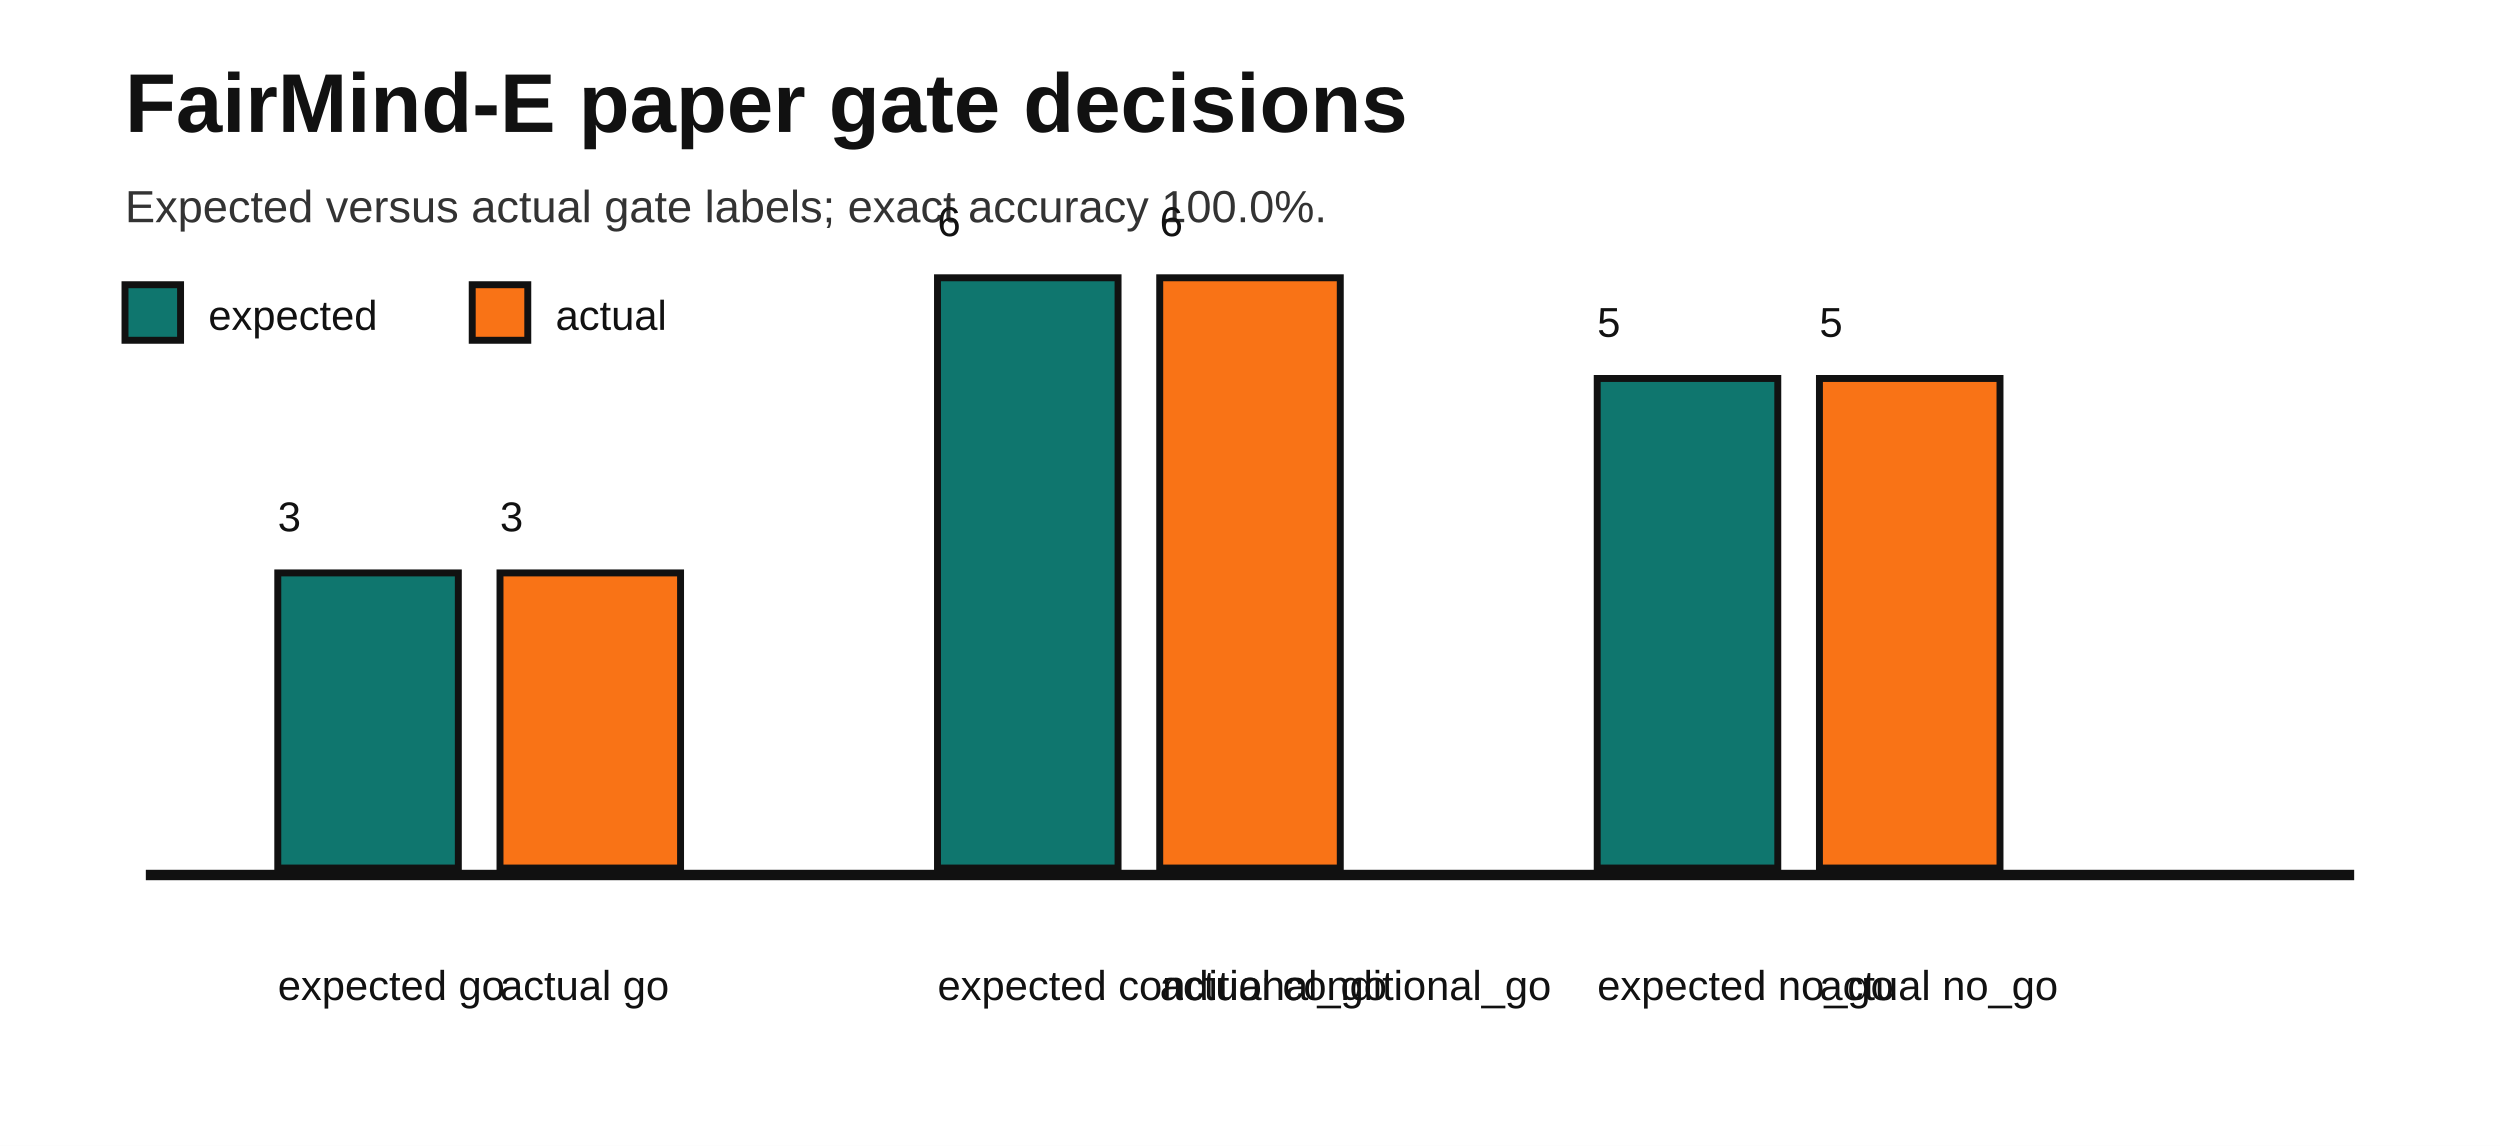
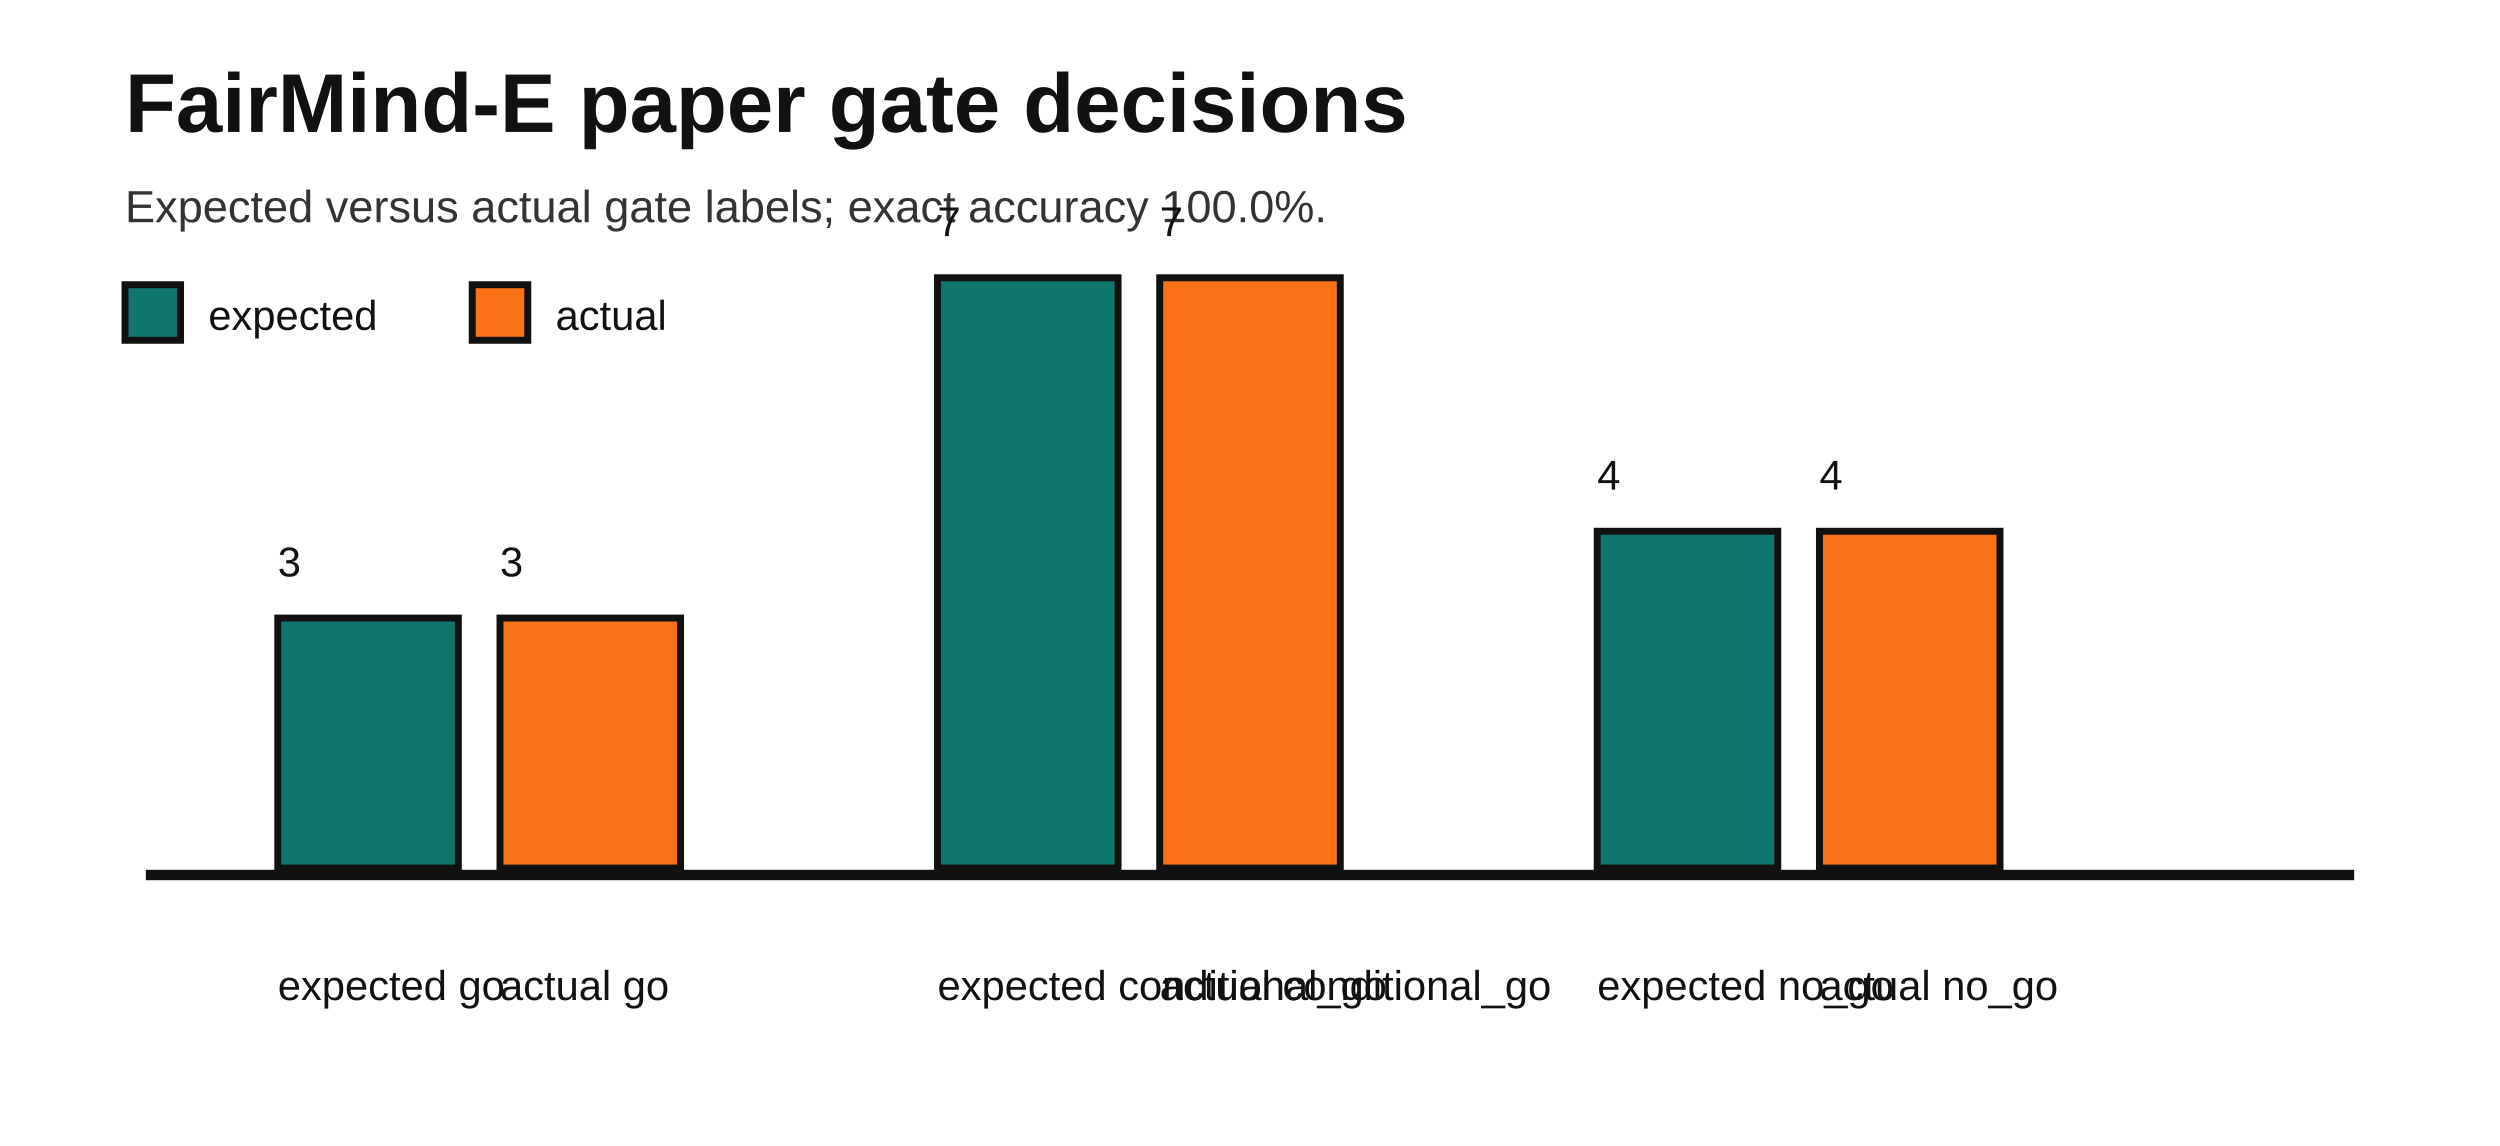
<svg xmlns="http://www.w3.org/2000/svg" width="720" height="330" viewBox="0 0 720 330" role="img" aria-label="FairMind-E paper gate decision counts">
  <rect width="100%" height="100%" fill="#FFFFFF" />
  <text x="36" y="38" font-size="24" font-family="Arial, sans-serif" font-weight="700" fill="#111111">FairMind-E paper gate decisions</text>
  <text x="36" y="64" font-size="13" font-family="Arial, sans-serif" fill="#333333">Expected versus actual gate labels; exact accuracy 100.0%.</text>
  <rect x="36" y="82" width="16" height="16" fill="#0F766E" stroke="#111111" stroke-width="2" />
  <text x="60" y="95" font-size="12" font-family="Arial, sans-serif" fill="#111111">expected</text>
  <rect x="136" y="82" width="16" height="16" fill="#F97316" stroke="#111111" stroke-width="2" />
  <text x="160" y="95" font-size="12" font-family="Arial, sans-serif" fill="#111111">actual</text>
  <line x1="42" y1="252" x2="678" y2="252" stroke="#111111" stroke-width="3" />
-   <rect x="80" y="165" width="52" height="85" fill="#0F766E" stroke="#111111" stroke-width="2" />
+   <rect x="80" y="178" width="52" height="72" fill="#0F766E" stroke="#111111" stroke-width="2" />
  <text x="80" y="288" font-size="12" font-family="Arial, sans-serif" fill="#111111">expected go</text>
-   <rect x="144" y="165" width="52" height="85" fill="#F97316" stroke="#111111" stroke-width="2" />
+   <rect x="144" y="178" width="52" height="72" fill="#F97316" stroke="#111111" stroke-width="2" />
  <text x="144" y="288" font-size="12" font-family="Arial, sans-serif" fill="#111111">actual go</text>
-   <text x="80" y="153" font-size="12" font-family="Arial, sans-serif" fill="#111111">3</text>
-   <text x="144" y="153" font-size="12" font-family="Arial, sans-serif" fill="#111111">3</text>
+   <text x="80" y="166" font-size="12" font-family="Arial, sans-serif" fill="#111111">3</text>
+   <text x="144" y="166" font-size="12" font-family="Arial, sans-serif" fill="#111111">3</text>
  <rect x="270" y="80" width="52" height="170" fill="#0F766E" stroke="#111111" stroke-width="2" />
  <text x="270" y="288" font-size="12" font-family="Arial, sans-serif" fill="#111111">expected conditional_go</text>
  <rect x="334" y="80" width="52" height="170" fill="#F97316" stroke="#111111" stroke-width="2" />
  <text x="334" y="288" font-size="12" font-family="Arial, sans-serif" fill="#111111">actual conditional_go</text>
-   <text x="270" y="68" font-size="12" font-family="Arial, sans-serif" fill="#111111">6</text>
-   <text x="334" y="68" font-size="12" font-family="Arial, sans-serif" fill="#111111">6</text>
-   <rect x="460" y="109" width="52" height="141" fill="#0F766E" stroke="#111111" stroke-width="2" />
+   <text x="270" y="68" font-size="12" font-family="Arial, sans-serif" fill="#111111">7</text>
+   <text x="334" y="68" font-size="12" font-family="Arial, sans-serif" fill="#111111">7</text>
+   <rect x="460" y="153" width="52" height="97" fill="#0F766E" stroke="#111111" stroke-width="2" />
  <text x="460" y="288" font-size="12" font-family="Arial, sans-serif" fill="#111111">expected no_go</text>
-   <rect x="524" y="109" width="52" height="141" fill="#F97316" stroke="#111111" stroke-width="2" />
+   <rect x="524" y="153" width="52" height="97" fill="#F97316" stroke="#111111" stroke-width="2" />
  <text x="524" y="288" font-size="12" font-family="Arial, sans-serif" fill="#111111">actual no_go</text>
-   <text x="460" y="97" font-size="12" font-family="Arial, sans-serif" fill="#111111">5</text>
-   <text x="524" y="97" font-size="12" font-family="Arial, sans-serif" fill="#111111">5</text>
+   <text x="460" y="141" font-size="12" font-family="Arial, sans-serif" fill="#111111">4</text>
+   <text x="524" y="141" font-size="12" font-family="Arial, sans-serif" fill="#111111">4</text>
</svg>
